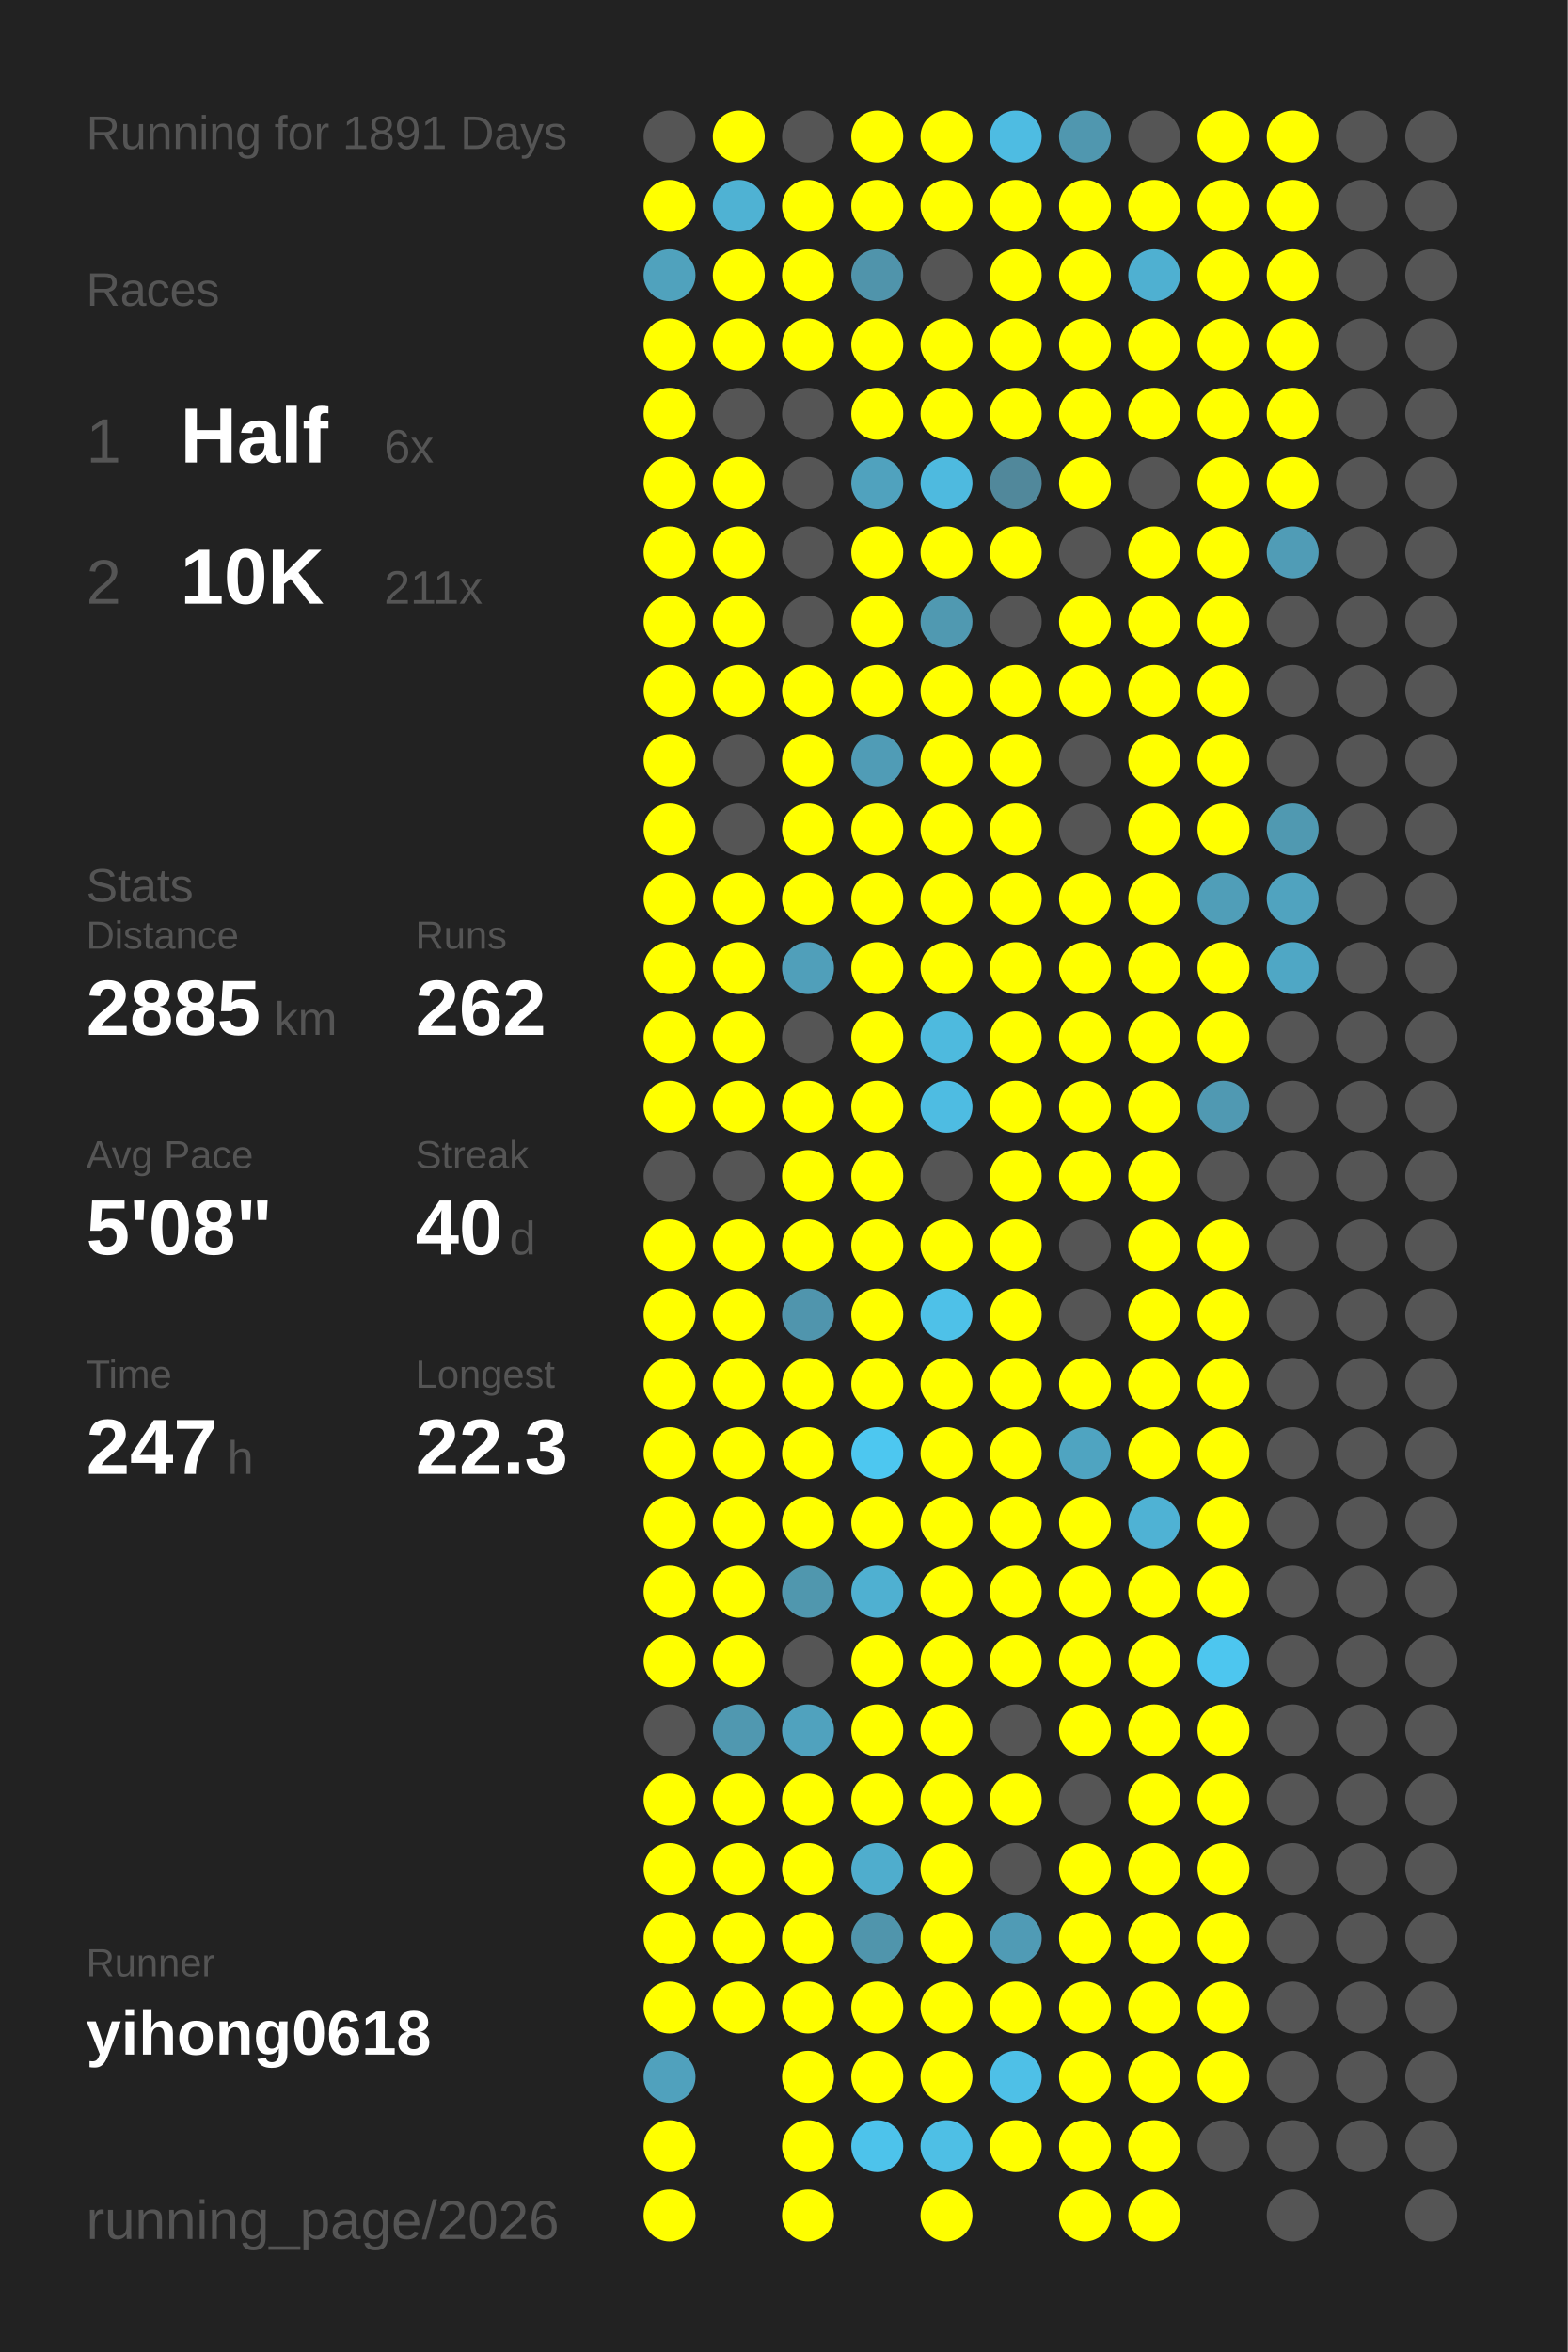
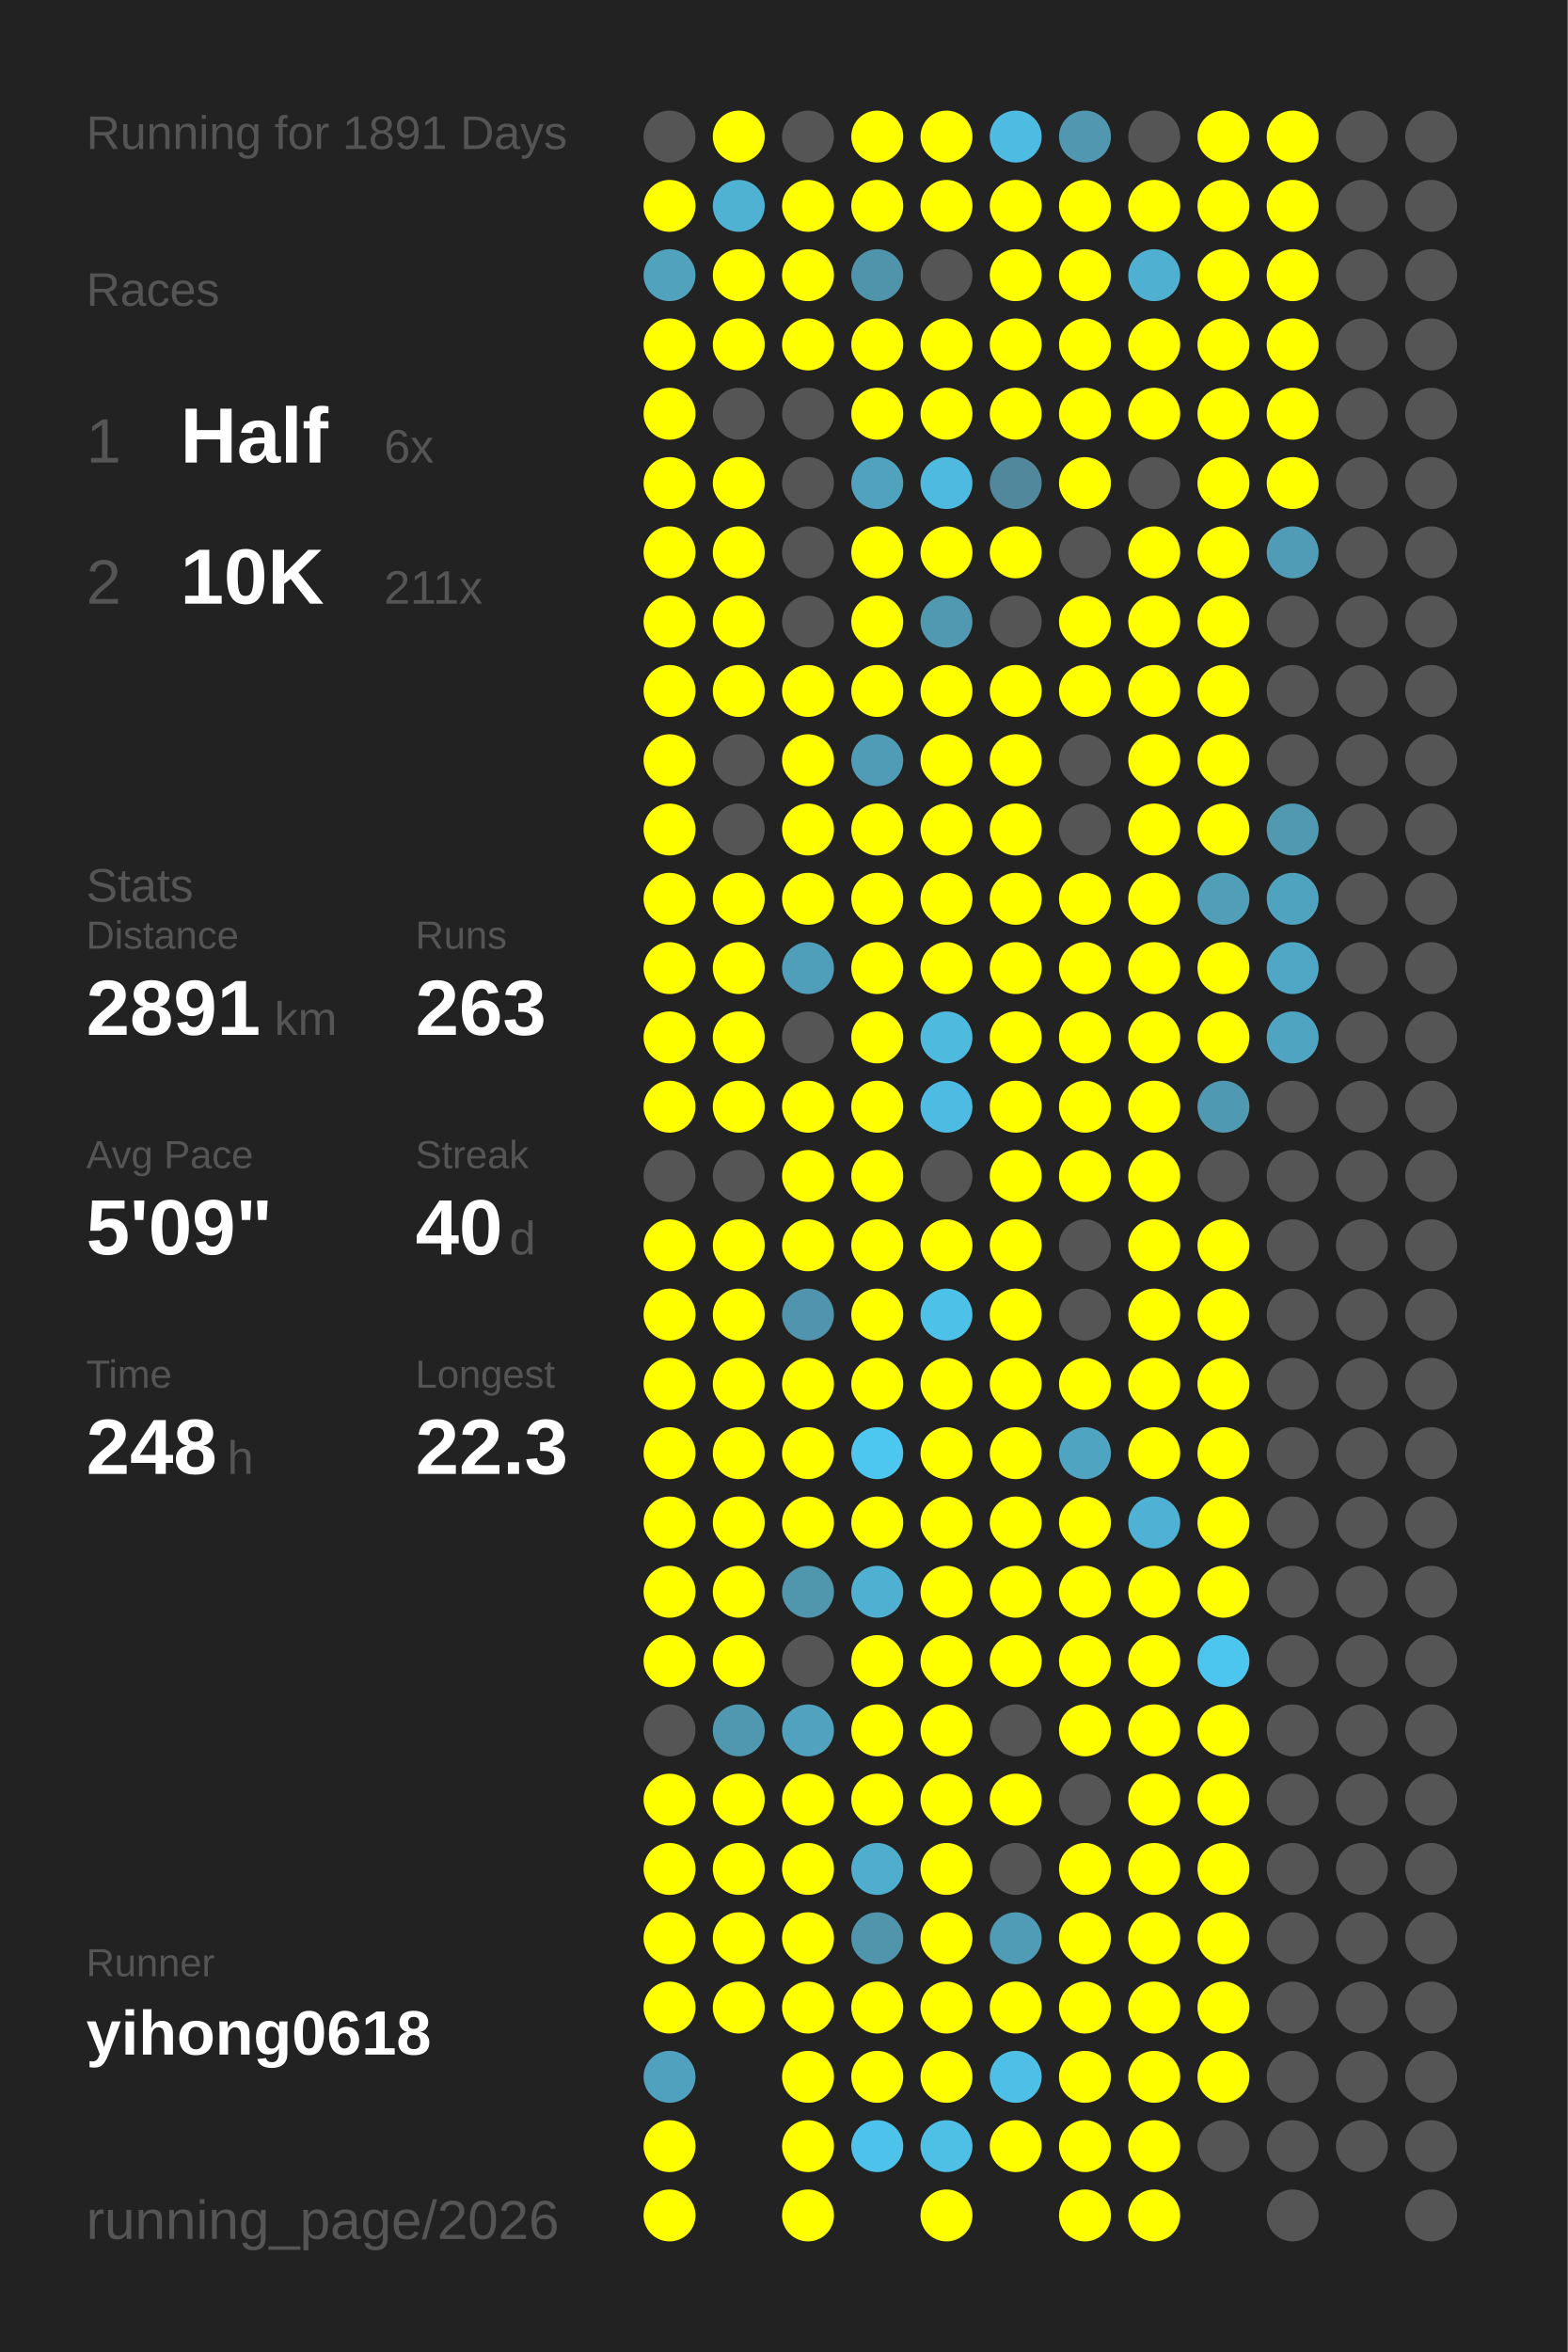
<svg xmlns="http://www.w3.org/2000/svg" baseProfile="full" height="300mm" version="1.1" viewBox="0,0,200,300" width="200mm">
  <defs />
  <rect fill="#222222" height="300" width="200" x="0" y="0" />
  <text fill="#555555" style="font-size:6px; font-family:Arial;" x="11" y="19">Running for 1891 Days</text>
  <text fill="#555555" style="font-size:6px; font-family:Arial;" x="11" y="39">Races</text>
  <text fill="#555555" style="font-size:8px; font-family:Arial;" x="11" y="59">1</text>
  <text fill="#FFFFFF" style="font-size:10px; font-family:Arial; font-weight:bold;" x="23" y="59">Half</text>
  <text fill="#555555" style="font-size:6px; font-family:Arial;" x="49" y="59">6x</text>
  <text fill="#555555" style="font-size:8px; font-family:Arial;" x="11" y="77">2</text>
  <text fill="#FFFFFF" style="font-size:10px; font-family:Arial; font-weight:bold;" x="23" y="77">10K</text>
  <text fill="#555555" style="font-size:6px; font-family:Arial;" x="49" y="77">211x</text>
  <text fill="#555555" style="font-size:6px; font-family:Arial;" x="11" y="115">Stats</text>
  <text fill="#555555" style="font-size:5px; font-family:Arial;" x="11" y="121">Distance</text>
-   <text fill="#FFFFFF" style="font-size:10px; font-family:Arial; font-weight:bold;" x="11" y="132">2885</text>
+   <text fill="#FFFFFF" style="font-size:10px; font-family:Arial; font-weight:bold;" x="11" y="132">2891</text>
  <text fill="#555555" style="font-size:6px; font-family:Arial;" x="35" y="132">km</text>
  <text fill="#555555" style="font-size:5px; font-family:Arial;" x="53" y="121">Runs</text>
-   <text fill="#FFFFFF" style="font-size:10px; font-family:Arial; font-weight:bold;" x="53" y="132">262</text>
+   <text fill="#FFFFFF" style="font-size:10px; font-family:Arial; font-weight:bold;" x="53" y="132">263</text>
  <text fill="#555555" style="font-size:5px; font-family:Arial;" x="11" y="149">Avg Pace</text>
-   <text fill="#FFFFFF" style="font-size:10px; font-family:Arial; font-weight:bold;" x="11" y="160">5'08"</text>
+   <text fill="#FFFFFF" style="font-size:10px; font-family:Arial; font-weight:bold;" x="11" y="160">5'09"</text>
  <text fill="#555555" style="font-size:5px; font-family:Arial;" x="53" y="149">Streak</text>
  <text fill="#FFFFFF" style="font-size:10px; font-family:Arial; font-weight:bold;" x="53" y="160">40</text>
  <text fill="#555555" style="font-size:6px; font-family:Arial;" x="65" y="160">d</text>
  <text fill="#555555" style="font-size:5px; font-family:Arial;" x="11" y="177">Time</text>
-   <text fill="#FFFFFF" style="font-size:10px; font-family:Arial; font-weight:bold;" x="11" y="188">247</text>
+   <text fill="#FFFFFF" style="font-size:10px; font-family:Arial; font-weight:bold;" x="11" y="188">248</text>
  <text fill="#555555" style="font-size:6px; font-family:Arial;" x="29" y="188">h</text>
  <text fill="#555555" style="font-size:5px; font-family:Arial;" x="53" y="177">Longest</text>
  <text fill="#FFFFFF" style="font-size:10px; font-family:Arial; font-weight:bold;" x="53" y="188">22.3</text>
  <text fill="#555555" style="font-size:5px; font-family:Arial;" x="11" y="252.065">Runner</text>
  <text fill="#FFFFFF" style="font-size:8px; font-family:Arial; font-weight:bold;" x="11" y="262.065">yihong0618</text>
  <text fill="#555555" style="font-size:7px; font-family:Arial;" x="11" y="285.581">running_page/2026</text>
  <circle cx="85.417" cy="17.419" fill="#555555" r="3.312" />
  <circle cx="85.417" cy="26.258" fill="#FFFF00" r="3.312" />
  <circle cx="85.417" cy="35.097" fill="#50a2bd" r="3.312" />
  <circle cx="85.417" cy="43.935" fill="#FFFF00" r="3.312" />
  <circle cx="85.417" cy="52.774" fill="#FFFF00" r="3.312" />
  <circle cx="85.417" cy="61.613" fill="#FFFF00" r="3.312" />
  <circle cx="85.417" cy="70.452" fill="#FFFF00" r="3.312" />
  <circle cx="85.417" cy="79.29" fill="#FFFF00" r="3.312" />
  <circle cx="85.417" cy="88.129" fill="#FFFF00" r="3.312" />
  <circle cx="85.417" cy="96.968" fill="#FFFF00" r="3.312" />
  <circle cx="85.417" cy="105.806" fill="#FFFF00" r="3.312" />
  <circle cx="85.417" cy="114.645" fill="#FFFF00" r="3.312" />
  <circle cx="85.417" cy="123.484" fill="#FFFF00" r="3.312" />
  <circle cx="85.417" cy="132.323" fill="#FFFF00" r="3.312" />
  <circle cx="85.417" cy="141.161" fill="#FFFF00" r="3.312" />
  <circle cx="85.417" cy="150" fill="#555555" r="3.312" />
  <circle cx="85.417" cy="158.839" fill="#FFFF00" r="3.312" />
  <circle cx="85.417" cy="167.677" fill="#FFFF00" r="3.312" />
  <circle cx="85.417" cy="176.516" fill="#FFFF00" r="3.312" />
  <circle cx="85.417" cy="185.355" fill="#FFFF00" r="3.312" />
  <circle cx="85.417" cy="194.194" fill="#FFFF00" r="3.312" />
  <circle cx="85.417" cy="203.032" fill="#FFFF00" r="3.312" />
  <circle cx="85.417" cy="211.871" fill="#FFFF00" r="3.312" />
  <circle cx="85.417" cy="220.71" fill="#555555" r="3.312" />
  <circle cx="85.417" cy="229.548" fill="#FFFF00" r="3.312" />
  <circle cx="85.417" cy="238.387" fill="#FFFF00" r="3.312" />
  <circle cx="85.417" cy="247.226" fill="#FFFF00" r="3.312" />
  <circle cx="85.417" cy="256.065" fill="#FFFF00" r="3.312" />
  <circle cx="85.417" cy="264.903" fill="#50a1bd" r="3.312" />
  <circle cx="85.417" cy="273.742" fill="#FFFF00" r="3.312" />
  <circle cx="85.417" cy="282.581" fill="#FFFF00" r="3.312" />
  <circle cx="94.25" cy="17.419" fill="#FFFF00" r="3.312" />
  <circle cx="94.25" cy="26.258" fill="#4fb2d3" r="3.312" />
  <circle cx="94.25" cy="35.097" fill="#FFFF00" r="3.312" />
  <circle cx="94.25" cy="43.935" fill="#FFFF00" r="3.312" />
  <circle cx="94.25" cy="52.774" fill="#555555" r="3.312" />
  <circle cx="94.25" cy="61.613" fill="#FFFF00" r="3.312" />
  <circle cx="94.25" cy="70.452" fill="#FFFF00" r="3.312" />
  <circle cx="94.25" cy="79.29" fill="#FFFF00" r="3.312" />
  <circle cx="94.25" cy="88.129" fill="#FFFF00" r="3.312" />
  <circle cx="94.25" cy="96.968" fill="#555555" r="3.312" />
  <circle cx="94.25" cy="105.806" fill="#555555" r="3.312" />
  <circle cx="94.25" cy="114.645" fill="#FFFF00" r="3.312" />
  <circle cx="94.25" cy="123.484" fill="#FFFF00" r="3.312" />
  <circle cx="94.25" cy="132.323" fill="#FFFF00" r="3.312" />
  <circle cx="94.25" cy="141.161" fill="#FFFF00" r="3.312" />
  <circle cx="94.25" cy="150" fill="#555555" r="3.312" />
  <circle cx="94.25" cy="158.839" fill="#FFFF00" r="3.312" />
  <circle cx="94.25" cy="167.677" fill="#FFFF00" r="3.312" />
  <circle cx="94.25" cy="176.516" fill="#FFFF00" r="3.312" />
  <circle cx="94.25" cy="185.355" fill="#FFFF00" r="3.312" />
  <circle cx="94.25" cy="194.194" fill="#FFFF00" r="3.312" />
  <circle cx="94.25" cy="203.032" fill="#FFFF00" r="3.312" />
  <circle cx="94.25" cy="211.871" fill="#FFFF00" r="3.312" />
  <circle cx="94.25" cy="220.71" fill="#5098b0" r="3.312" />
  <circle cx="94.25" cy="229.548" fill="#FFFF00" r="3.312" />
  <circle cx="94.25" cy="238.387" fill="#FFFF00" r="3.312" />
  <circle cx="94.25" cy="247.226" fill="#FFFF00" r="3.312" />
  <circle cx="94.25" cy="256.065" fill="#FFFF00" r="3.312" />
  <circle cx="103.083" cy="17.419" fill="#555555" r="3.312" />
  <circle cx="103.083" cy="26.258" fill="#FFFF00" r="3.312" />
  <circle cx="103.083" cy="35.097" fill="#FFFF00" r="3.312" />
  <circle cx="103.083" cy="43.935" fill="#FFFF00" r="3.312" />
  <circle cx="103.083" cy="52.774" fill="#555555" r="3.312" />
  <circle cx="103.083" cy="61.613" fill="#555555" r="3.312" />
  <circle cx="103.083" cy="70.452" fill="#555555" r="3.312" />
  <circle cx="103.083" cy="79.29" fill="#555555" r="3.312" />
  <circle cx="103.083" cy="88.129" fill="#FFFF00" r="3.312" />
  <circle cx="103.083" cy="96.968" fill="#FFFF00" r="3.312" />
  <circle cx="103.083" cy="105.806" fill="#FFFF00" r="3.312" />
  <circle cx="103.083" cy="114.645" fill="#FFFF00" r="3.312" />
  <circle cx="103.083" cy="123.484" fill="#509fba" r="3.312" />
  <circle cx="103.083" cy="132.323" fill="#555555" r="3.312" />
  <circle cx="103.083" cy="141.161" fill="#FFFF00" r="3.312" />
  <circle cx="103.083" cy="150" fill="#FFFF00" r="3.312" />
  <circle cx="103.083" cy="158.839" fill="#FFFF00" r="3.312" />
  <circle cx="103.083" cy="167.677" fill="#5095ad" r="3.312" />
  <circle cx="103.083" cy="176.516" fill="#FFFF00" r="3.312" />
  <circle cx="103.083" cy="185.355" fill="#FFFF00" r="3.312" />
  <circle cx="103.083" cy="194.194" fill="#FFFF00" r="3.312" />
  <circle cx="103.083" cy="203.032" fill="#5097ae" r="3.312" />
  <circle cx="103.083" cy="211.871" fill="#555555" r="3.312" />
  <circle cx="103.083" cy="220.71" fill="#50a2be" r="3.312" />
  <circle cx="103.083" cy="229.548" fill="#FFFF00" r="3.312" />
  <circle cx="103.083" cy="238.387" fill="#FFFF00" r="3.312" />
  <circle cx="103.083" cy="247.226" fill="#FFFF00" r="3.312" />
  <circle cx="103.083" cy="256.065" fill="#FFFF00" r="3.312" />
  <circle cx="103.083" cy="264.903" fill="#FFFF00" r="3.312" />
  <circle cx="103.083" cy="273.742" fill="#FFFF00" r="3.312" />
  <circle cx="103.083" cy="282.581" fill="#FFFF00" r="3.312" />
  <circle cx="111.917" cy="17.419" fill="#FFFF00" r="3.312" />
  <circle cx="111.917" cy="26.258" fill="#FFFF00" r="3.312" />
  <circle cx="111.917" cy="35.097" fill="#5094ab" r="3.312" />
  <circle cx="111.917" cy="43.935" fill="#FFFF00" r="3.312" />
  <circle cx="111.917" cy="52.774" fill="#FFFF00" r="3.312" />
  <circle cx="111.917" cy="61.613" fill="#50a2be" r="3.312" />
  <circle cx="111.917" cy="70.452" fill="#FFFF00" r="3.312" />
  <circle cx="111.917" cy="79.29" fill="#FFFF00" r="3.312" />
  <circle cx="111.917" cy="88.129" fill="#FFFF00" r="3.312" />
  <circle cx="111.917" cy="96.968" fill="#509cb6" r="3.312" />
  <circle cx="111.917" cy="105.806" fill="#FFFF00" r="3.312" />
  <circle cx="111.917" cy="114.645" fill="#FFFF00" r="3.312" />
  <circle cx="111.917" cy="123.484" fill="#FFFF00" r="3.312" />
  <circle cx="111.917" cy="132.323" fill="#FFFF00" r="3.312" />
  <circle cx="111.917" cy="141.161" fill="#FFFF00" r="3.312" />
  <circle cx="111.917" cy="150" fill="#FFFF00" r="3.312" />
  <circle cx="111.917" cy="158.839" fill="#FFFF00" r="3.312" />
  <circle cx="111.917" cy="167.677" fill="#FFFF00" r="3.312" />
  <circle cx="111.917" cy="176.516" fill="#FFFF00" r="3.312" />
  <circle cx="111.917" cy="185.355" fill="#4dc7f0" r="3.312" />
  <circle cx="111.917" cy="194.194" fill="#FFFF00" r="3.312" />
  <circle cx="111.917" cy="203.032" fill="#4fb0d1" r="3.312" />
  <circle cx="111.917" cy="211.871" fill="#FFFF00" r="3.312" />
  <circle cx="111.917" cy="220.71" fill="#FFFF00" r="3.312" />
  <circle cx="111.917" cy="229.548" fill="#FFFF00" r="3.312" />
  <circle cx="111.917" cy="238.387" fill="#4fadcd" r="3.312" />
  <circle cx="111.917" cy="247.226" fill="#5095ac" r="3.312" />
  <circle cx="111.917" cy="256.065" fill="#FFFF00" r="3.312" />
  <circle cx="111.917" cy="264.903" fill="#FFFF00" r="3.312" />
  <circle cx="111.917" cy="273.742" fill="#4dc3eb" r="3.312" />
  <circle cx="120.75" cy="17.419" fill="#FFFF00" r="3.312" />
  <circle cx="120.75" cy="26.258" fill="#FFFF00" r="3.312" />
  <circle cx="120.75" cy="35.097" fill="#555555" r="3.312" />
  <circle cx="120.75" cy="43.935" fill="#FFFF00" r="3.312" />
  <circle cx="120.75" cy="52.774" fill="#FFFF00" r="3.312" />
  <circle cx="120.75" cy="61.613" fill="#4ebadf" r="3.312" />
  <circle cx="120.75" cy="70.452" fill="#FFFF00" r="3.312" />
  <circle cx="120.75" cy="79.29" fill="#5099b1" r="3.312" />
  <circle cx="120.75" cy="88.129" fill="#FFFF00" r="3.312" />
  <circle cx="120.75" cy="96.968" fill="#FFFF00" r="3.312" />
  <circle cx="120.75" cy="105.806" fill="#FFFF00" r="3.312" />
  <circle cx="120.75" cy="114.645" fill="#FFFF00" r="3.312" />
  <circle cx="120.75" cy="123.484" fill="#FFFF00" r="3.312" />
  <circle cx="120.75" cy="132.323" fill="#4ebade" r="3.312" />
  <circle cx="120.75" cy="141.161" fill="#4ebce2" r="3.312" />
  <circle cx="120.75" cy="150" fill="#555555" r="3.312" />
  <circle cx="120.75" cy="158.839" fill="#FFFF00" r="3.312" />
  <circle cx="120.75" cy="167.677" fill="#4ec1e8" r="3.312" />
  <circle cx="120.75" cy="176.516" fill="#FFFF00" r="3.312" />
  <circle cx="120.75" cy="185.355" fill="#FFFF00" r="3.312" />
  <circle cx="120.75" cy="194.194" fill="#FFFF00" r="3.312" />
  <circle cx="120.75" cy="203.032" fill="#FFFF00" r="3.312" />
  <circle cx="120.75" cy="211.871" fill="#FFFF00" r="3.312" />
  <circle cx="120.75" cy="220.71" fill="#FFFF00" r="3.312" />
  <circle cx="120.75" cy="229.548" fill="#FFFF00" r="3.312" />
  <circle cx="120.75" cy="238.387" fill="#FFFF00" r="3.312" />
  <circle cx="120.75" cy="247.226" fill="#FFFF00" r="3.312" />
  <circle cx="120.75" cy="256.065" fill="#FFFF00" r="3.312" />
  <circle cx="120.75" cy="264.903" fill="#FFFF00" r="3.312" />
  <circle cx="120.75" cy="273.742" fill="#4ebfe5" r="3.312" />
  <circle cx="120.75" cy="282.581" fill="#FFFF00" r="3.312" />
  <circle cx="129.583" cy="17.419" fill="#4ebce2" r="3.312" />
  <circle cx="129.583" cy="26.258" fill="#FFFF00" r="3.312" />
  <circle cx="129.583" cy="35.097" fill="#FFFF00" r="3.312" />
  <circle cx="129.583" cy="43.935" fill="#FFFF00" r="3.312" />
  <circle cx="129.583" cy="52.774" fill="#FFFF00" r="3.312" />
  <circle cx="129.583" cy="61.613" fill="#51889b" r="3.312" />
  <circle cx="129.583" cy="70.452" fill="#FFFF00" r="3.312" />
  <circle cx="129.583" cy="79.29" fill="#555555" r="3.312" />
  <circle cx="129.583" cy="88.129" fill="#FFFF00" r="3.312" />
  <circle cx="129.583" cy="96.968" fill="#FFFF00" r="3.312" />
  <circle cx="129.583" cy="105.806" fill="#FFFF00" r="3.312" />
  <circle cx="129.583" cy="114.645" fill="#FFFF00" r="3.312" />
  <circle cx="129.583" cy="123.484" fill="#FFFF00" r="3.312" />
  <circle cx="129.583" cy="132.323" fill="#FFFF00" r="3.312" />
  <circle cx="129.583" cy="141.161" fill="#FFFF00" r="3.312" />
  <circle cx="129.583" cy="150" fill="#FFFF00" r="3.312" />
  <circle cx="129.583" cy="158.839" fill="#FFFF00" r="3.312" />
  <circle cx="129.583" cy="167.677" fill="#FFFF00" r="3.312" />
  <circle cx="129.583" cy="176.516" fill="#FFFF00" r="3.312" />
  <circle cx="129.583" cy="185.355" fill="#FFFF00" r="3.312" />
  <circle cx="129.583" cy="194.194" fill="#FFFF00" r="3.312" />
  <circle cx="129.583" cy="203.032" fill="#FFFF00" r="3.312" />
  <circle cx="129.583" cy="211.871" fill="#FFFF00" r="3.312" />
  <circle cx="129.583" cy="220.71" fill="#555555" r="3.312" />
  <circle cx="129.583" cy="229.548" fill="#FFFF00" r="3.312" />
  <circle cx="129.583" cy="238.387" fill="#555555" r="3.312" />
  <circle cx="129.583" cy="247.226" fill="#509bb5" r="3.312" />
  <circle cx="129.583" cy="256.065" fill="#FFFF00" r="3.312" />
  <circle cx="129.583" cy="264.903" fill="#4ec0e7" r="3.312" />
  <circle cx="129.583" cy="273.742" fill="#FFFF00" r="3.312" />
  <circle cx="138.417" cy="17.419" fill="#5097af" r="3.312" />
  <circle cx="138.417" cy="26.258" fill="#FFFF00" r="3.312" />
  <circle cx="138.417" cy="35.097" fill="#FFFF00" r="3.312" />
  <circle cx="138.417" cy="43.935" fill="#FFFF00" r="3.312" />
  <circle cx="138.417" cy="52.774" fill="#FFFF00" r="3.312" />
  <circle cx="138.417" cy="61.613" fill="#FFFF00" r="3.312" />
  <circle cx="138.417" cy="70.452" fill="#555555" r="3.312" />
  <circle cx="138.417" cy="79.29" fill="#FFFF00" r="3.312" />
  <circle cx="138.417" cy="88.129" fill="#FFFF00" r="3.312" />
  <circle cx="138.417" cy="96.968" fill="#555555" r="3.312" />
  <circle cx="138.417" cy="105.806" fill="#555555" r="3.312" />
  <circle cx="138.417" cy="114.645" fill="#FFFF00" r="3.312" />
  <circle cx="138.417" cy="123.484" fill="#FFFF00" r="3.312" />
  <circle cx="138.417" cy="132.323" fill="#FFFF00" r="3.312" />
  <circle cx="138.417" cy="141.161" fill="#FFFF00" r="3.312" />
  <circle cx="138.417" cy="150" fill="#FFFF00" r="3.312" />
  <circle cx="138.417" cy="158.839" fill="#555555" r="3.312" />
  <circle cx="138.417" cy="167.677" fill="#555555" r="3.312" />
  <circle cx="138.417" cy="176.516" fill="#FFFF00" r="3.312" />
  <circle cx="138.417" cy="185.355" fill="#4fa4c1" r="3.312" />
  <circle cx="138.417" cy="194.194" fill="#FFFF00" r="3.312" />
  <circle cx="138.417" cy="203.032" fill="#FFFF00" r="3.312" />
  <circle cx="138.417" cy="211.871" fill="#FFFF00" r="3.312" />
  <circle cx="138.417" cy="220.71" fill="#FFFF00" r="3.312" />
  <circle cx="138.417" cy="229.548" fill="#555555" r="3.312" />
  <circle cx="138.417" cy="238.387" fill="#FFFF00" r="3.312" />
  <circle cx="138.417" cy="247.226" fill="#FFFF00" r="3.312" />
  <circle cx="138.417" cy="256.065" fill="#FFFF00" r="3.312" />
  <circle cx="138.417" cy="264.903" fill="#FFFF00" r="3.312" />
  <circle cx="138.417" cy="273.742" fill="#FFFF00" r="3.312" />
  <circle cx="138.417" cy="282.581" fill="#FFFF00" r="3.312" />
  <circle cx="147.25" cy="17.419" fill="#555555" r="3.312" />
  <circle cx="147.25" cy="26.258" fill="#FFFF00" r="3.312" />
  <circle cx="147.25" cy="35.097" fill="#4fb0d1" r="3.312" />
  <circle cx="147.25" cy="43.935" fill="#FFFF00" r="3.312" />
  <circle cx="147.25" cy="52.774" fill="#FFFF00" r="3.312" />
  <circle cx="147.25" cy="61.613" fill="#555555" r="3.312" />
  <circle cx="147.25" cy="70.452" fill="#FFFF00" r="3.312" />
  <circle cx="147.25" cy="79.29" fill="#FFFF00" r="3.312" />
  <circle cx="147.25" cy="88.129" fill="#FFFF00" r="3.312" />
  <circle cx="147.25" cy="96.968" fill="#FFFF00" r="3.312" />
  <circle cx="147.25" cy="105.806" fill="#FFFF00" r="3.312" />
  <circle cx="147.25" cy="114.645" fill="#FFFF00" r="3.312" />
  <circle cx="147.25" cy="123.484" fill="#FFFF00" r="3.312" />
  <circle cx="147.25" cy="132.323" fill="#FFFF00" r="3.312" />
  <circle cx="147.25" cy="141.161" fill="#FFFF00" r="3.312" />
  <circle cx="147.25" cy="150" fill="#FFFF00" r="3.312" />
  <circle cx="147.25" cy="158.839" fill="#FFFF00" r="3.312" />
  <circle cx="147.25" cy="167.677" fill="#FFFF00" r="3.312" />
  <circle cx="147.25" cy="176.516" fill="#FFFF00" r="3.312" />
  <circle cx="147.25" cy="185.355" fill="#FFFF00" r="3.312" />
  <circle cx="147.25" cy="194.194" fill="#4fb2d4" r="3.312" />
  <circle cx="147.25" cy="203.032" fill="#FFFF00" r="3.312" />
  <circle cx="147.25" cy="211.871" fill="#FFFF00" r="3.312" />
  <circle cx="147.25" cy="220.71" fill="#FFFF00" r="3.312" />
  <circle cx="147.25" cy="229.548" fill="#FFFF00" r="3.312" />
  <circle cx="147.25" cy="238.387" fill="#FFFF00" r="3.312" />
  <circle cx="147.25" cy="247.226" fill="#FFFF00" r="3.312" />
  <circle cx="147.25" cy="256.065" fill="#FFFF00" r="3.312" />
  <circle cx="147.25" cy="264.903" fill="#FFFF00" r="3.312" />
  <circle cx="147.25" cy="273.742" fill="#FFFF00" r="3.312" />
  <circle cx="147.25" cy="282.581" fill="#FFFF00" r="3.312" />
  <circle cx="156.083" cy="17.419" fill="#FFFF00" r="3.312" />
  <circle cx="156.083" cy="26.258" fill="#FFFF00" r="3.312" />
  <circle cx="156.083" cy="35.097" fill="#FFFF00" r="3.312" />
  <circle cx="156.083" cy="43.935" fill="#FFFF00" r="3.312" />
  <circle cx="156.083" cy="52.774" fill="#FFFF00" r="3.312" />
  <circle cx="156.083" cy="61.613" fill="#FFFF00" r="3.312" />
  <circle cx="156.083" cy="70.452" fill="#FFFF00" r="3.312" />
  <circle cx="156.083" cy="79.29" fill="#FFFF00" r="3.312" />
  <circle cx="156.083" cy="88.129" fill="#FFFF00" r="3.312" />
  <circle cx="156.083" cy="96.968" fill="#FFFF00" r="3.312" />
  <circle cx="156.083" cy="105.806" fill="#FFFF00" r="3.312" />
  <circle cx="156.083" cy="114.645" fill="#509eb8" r="3.312" />
  <circle cx="156.083" cy="123.484" fill="#FFFF00" r="3.312" />
  <circle cx="156.083" cy="132.323" fill="#FFFF00" r="3.312" />
  <circle cx="156.083" cy="141.161" fill="#5099b2" r="3.312" />
  <circle cx="156.083" cy="150" fill="#555555" r="3.312" />
  <circle cx="156.083" cy="158.839" fill="#FFFF00" r="3.312" />
  <circle cx="156.083" cy="167.677" fill="#FFFF00" r="3.312" />
  <circle cx="156.083" cy="176.516" fill="#FFFF00" r="3.312" />
  <circle cx="156.083" cy="185.355" fill="#FFFF00" r="3.312" />
  <circle cx="156.083" cy="194.194" fill="#FFFF00" r="3.312" />
  <circle cx="156.083" cy="203.032" fill="#FFFF00" r="3.312" />
  <circle cx="156.083" cy="211.871" fill="#4dc6ef" r="3.312" />
  <circle cx="156.083" cy="220.71" fill="#FFFF00" r="3.312" />
  <circle cx="156.083" cy="229.548" fill="#FFFF00" r="3.312" />
  <circle cx="156.083" cy="238.387" fill="#FFFF00" r="3.312" />
  <circle cx="156.083" cy="247.226" fill="#FFFF00" r="3.312" />
  <circle cx="156.083" cy="256.065" fill="#FFFF00" r="3.312" />
  <circle cx="156.083" cy="264.903" fill="#FFFF00" r="3.312" />
  <circle cx="156.083" cy="273.742" fill="#555555" r="3.312" />
  <circle cx="164.917" cy="17.419" fill="#FFFF00" r="3.312" />
  <circle cx="164.917" cy="26.258" fill="#FFFF00" r="3.312" />
  <circle cx="164.917" cy="35.097" fill="#FFFF00" r="3.312" />
  <circle cx="164.917" cy="43.935" fill="#FFFF00" r="3.312" />
  <circle cx="164.917" cy="52.774" fill="#FFFF00" r="3.312" />
  <circle cx="164.917" cy="61.613" fill="#FFFF00" r="3.312" />
  <circle cx="164.917" cy="70.452" fill="#509cb6" r="3.312" />
  <circle cx="164.917" cy="79.29" fill="#555555" r="3.312" />
  <circle cx="164.917" cy="88.129" fill="#555555" r="3.312" />
  <circle cx="164.917" cy="96.968" fill="#555555" r="3.312" />
  <circle cx="164.917" cy="105.806" fill="#5099b1" r="3.312" />
  <circle cx="164.917" cy="114.645" fill="#50a3bf" r="3.312" />
  <circle cx="164.917" cy="123.484" fill="#4fa7c5" r="3.312" />
-   <circle cx="164.917" cy="132.323" fill="#555555" r="3.312" />
+   <circle cx="164.917" cy="132.323" fill="#4fa4c1" r="3.312" />
  <circle cx="164.917" cy="141.161" fill="#555555" r="3.312" />
  <circle cx="164.917" cy="150" fill="#555555" r="3.312" />
  <circle cx="164.917" cy="158.839" fill="#555555" r="3.312" />
  <circle cx="164.917" cy="167.677" fill="#555555" r="3.312" />
  <circle cx="164.917" cy="176.516" fill="#555555" r="3.312" />
  <circle cx="164.917" cy="185.355" fill="#555555" r="3.312" />
  <circle cx="164.917" cy="194.194" fill="#555555" r="3.312" />
  <circle cx="164.917" cy="203.032" fill="#555555" r="3.312" />
  <circle cx="164.917" cy="211.871" fill="#555555" r="3.312" />
  <circle cx="164.917" cy="220.71" fill="#555555" r="3.312" />
  <circle cx="164.917" cy="229.548" fill="#555555" r="3.312" />
  <circle cx="164.917" cy="238.387" fill="#555555" r="3.312" />
  <circle cx="164.917" cy="247.226" fill="#555555" r="3.312" />
  <circle cx="164.917" cy="256.065" fill="#555555" r="3.312" />
  <circle cx="164.917" cy="264.903" fill="#555555" r="3.312" />
  <circle cx="164.917" cy="273.742" fill="#555555" r="3.312" />
  <circle cx="164.917" cy="282.581" fill="#555555" r="3.312" />
  <circle cx="173.75" cy="17.419" fill="#555555" r="3.312" />
  <circle cx="173.75" cy="26.258" fill="#555555" r="3.312" />
  <circle cx="173.75" cy="35.097" fill="#555555" r="3.312" />
  <circle cx="173.75" cy="43.935" fill="#555555" r="3.312" />
  <circle cx="173.75" cy="52.774" fill="#555555" r="3.312" />
  <circle cx="173.75" cy="61.613" fill="#555555" r="3.312" />
  <circle cx="173.75" cy="70.452" fill="#555555" r="3.312" />
  <circle cx="173.75" cy="79.29" fill="#555555" r="3.312" />
  <circle cx="173.75" cy="88.129" fill="#555555" r="3.312" />
  <circle cx="173.75" cy="96.968" fill="#555555" r="3.312" />
  <circle cx="173.75" cy="105.806" fill="#555555" r="3.312" />
  <circle cx="173.75" cy="114.645" fill="#555555" r="3.312" />
  <circle cx="173.75" cy="123.484" fill="#555555" r="3.312" />
  <circle cx="173.75" cy="132.323" fill="#555555" r="3.312" />
  <circle cx="173.75" cy="141.161" fill="#555555" r="3.312" />
  <circle cx="173.75" cy="150" fill="#555555" r="3.312" />
  <circle cx="173.75" cy="158.839" fill="#555555" r="3.312" />
  <circle cx="173.75" cy="167.677" fill="#555555" r="3.312" />
  <circle cx="173.75" cy="176.516" fill="#555555" r="3.312" />
  <circle cx="173.75" cy="185.355" fill="#555555" r="3.312" />
  <circle cx="173.75" cy="194.194" fill="#555555" r="3.312" />
  <circle cx="173.75" cy="203.032" fill="#555555" r="3.312" />
  <circle cx="173.75" cy="211.871" fill="#555555" r="3.312" />
  <circle cx="173.75" cy="220.71" fill="#555555" r="3.312" />
  <circle cx="173.75" cy="229.548" fill="#555555" r="3.312" />
  <circle cx="173.75" cy="238.387" fill="#555555" r="3.312" />
  <circle cx="173.75" cy="247.226" fill="#555555" r="3.312" />
  <circle cx="173.75" cy="256.065" fill="#555555" r="3.312" />
  <circle cx="173.75" cy="264.903" fill="#555555" r="3.312" />
  <circle cx="173.75" cy="273.742" fill="#555555" r="3.312" />
  <circle cx="182.583" cy="17.419" fill="#555555" r="3.312" />
  <circle cx="182.583" cy="26.258" fill="#555555" r="3.312" />
  <circle cx="182.583" cy="35.097" fill="#555555" r="3.312" />
  <circle cx="182.583" cy="43.935" fill="#555555" r="3.312" />
  <circle cx="182.583" cy="52.774" fill="#555555" r="3.312" />
  <circle cx="182.583" cy="61.613" fill="#555555" r="3.312" />
  <circle cx="182.583" cy="70.452" fill="#555555" r="3.312" />
  <circle cx="182.583" cy="79.29" fill="#555555" r="3.312" />
  <circle cx="182.583" cy="88.129" fill="#555555" r="3.312" />
  <circle cx="182.583" cy="96.968" fill="#555555" r="3.312" />
  <circle cx="182.583" cy="105.806" fill="#555555" r="3.312" />
  <circle cx="182.583" cy="114.645" fill="#555555" r="3.312" />
  <circle cx="182.583" cy="123.484" fill="#555555" r="3.312" />
  <circle cx="182.583" cy="132.323" fill="#555555" r="3.312" />
  <circle cx="182.583" cy="141.161" fill="#555555" r="3.312" />
  <circle cx="182.583" cy="150" fill="#555555" r="3.312" />
  <circle cx="182.583" cy="158.839" fill="#555555" r="3.312" />
  <circle cx="182.583" cy="167.677" fill="#555555" r="3.312" />
  <circle cx="182.583" cy="176.516" fill="#555555" r="3.312" />
  <circle cx="182.583" cy="185.355" fill="#555555" r="3.312" />
  <circle cx="182.583" cy="194.194" fill="#555555" r="3.312" />
  <circle cx="182.583" cy="203.032" fill="#555555" r="3.312" />
  <circle cx="182.583" cy="211.871" fill="#555555" r="3.312" />
  <circle cx="182.583" cy="220.71" fill="#555555" r="3.312" />
  <circle cx="182.583" cy="229.548" fill="#555555" r="3.312" />
  <circle cx="182.583" cy="238.387" fill="#555555" r="3.312" />
  <circle cx="182.583" cy="247.226" fill="#555555" r="3.312" />
  <circle cx="182.583" cy="256.065" fill="#555555" r="3.312" />
  <circle cx="182.583" cy="264.903" fill="#555555" r="3.312" />
  <circle cx="182.583" cy="273.742" fill="#555555" r="3.312" />
  <circle cx="182.583" cy="282.581" fill="#555555" r="3.312" />
</svg>
